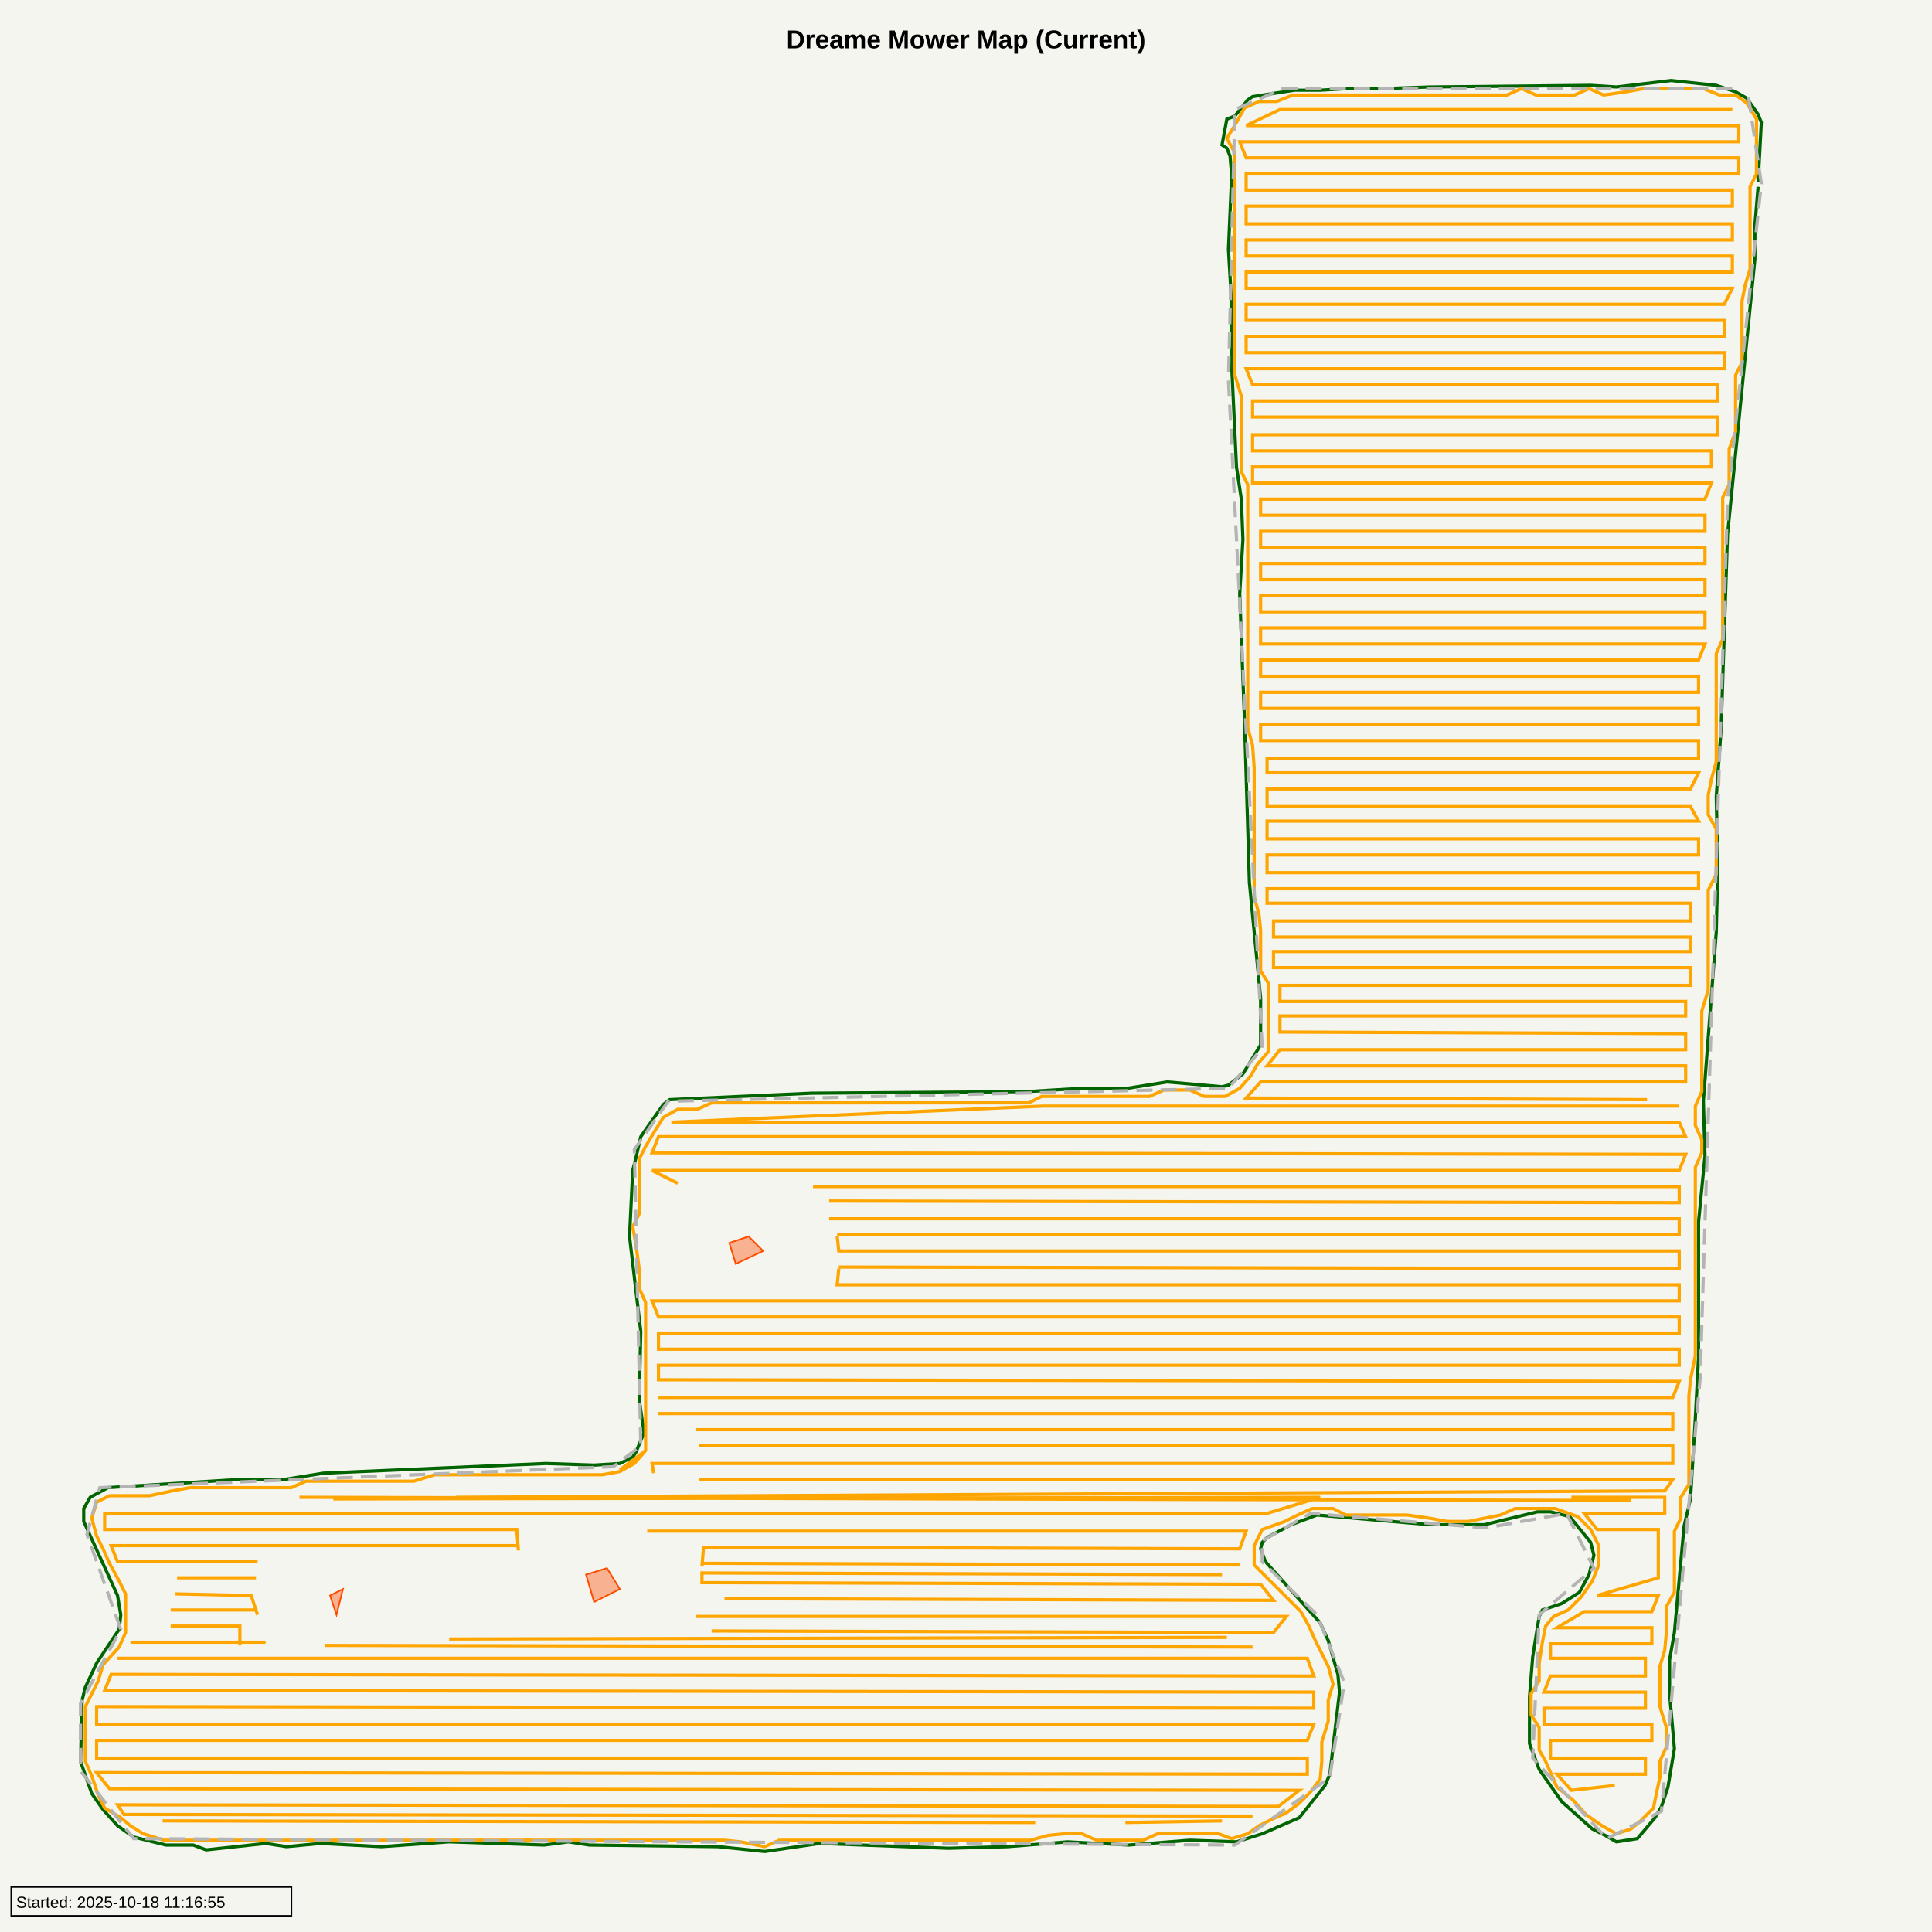
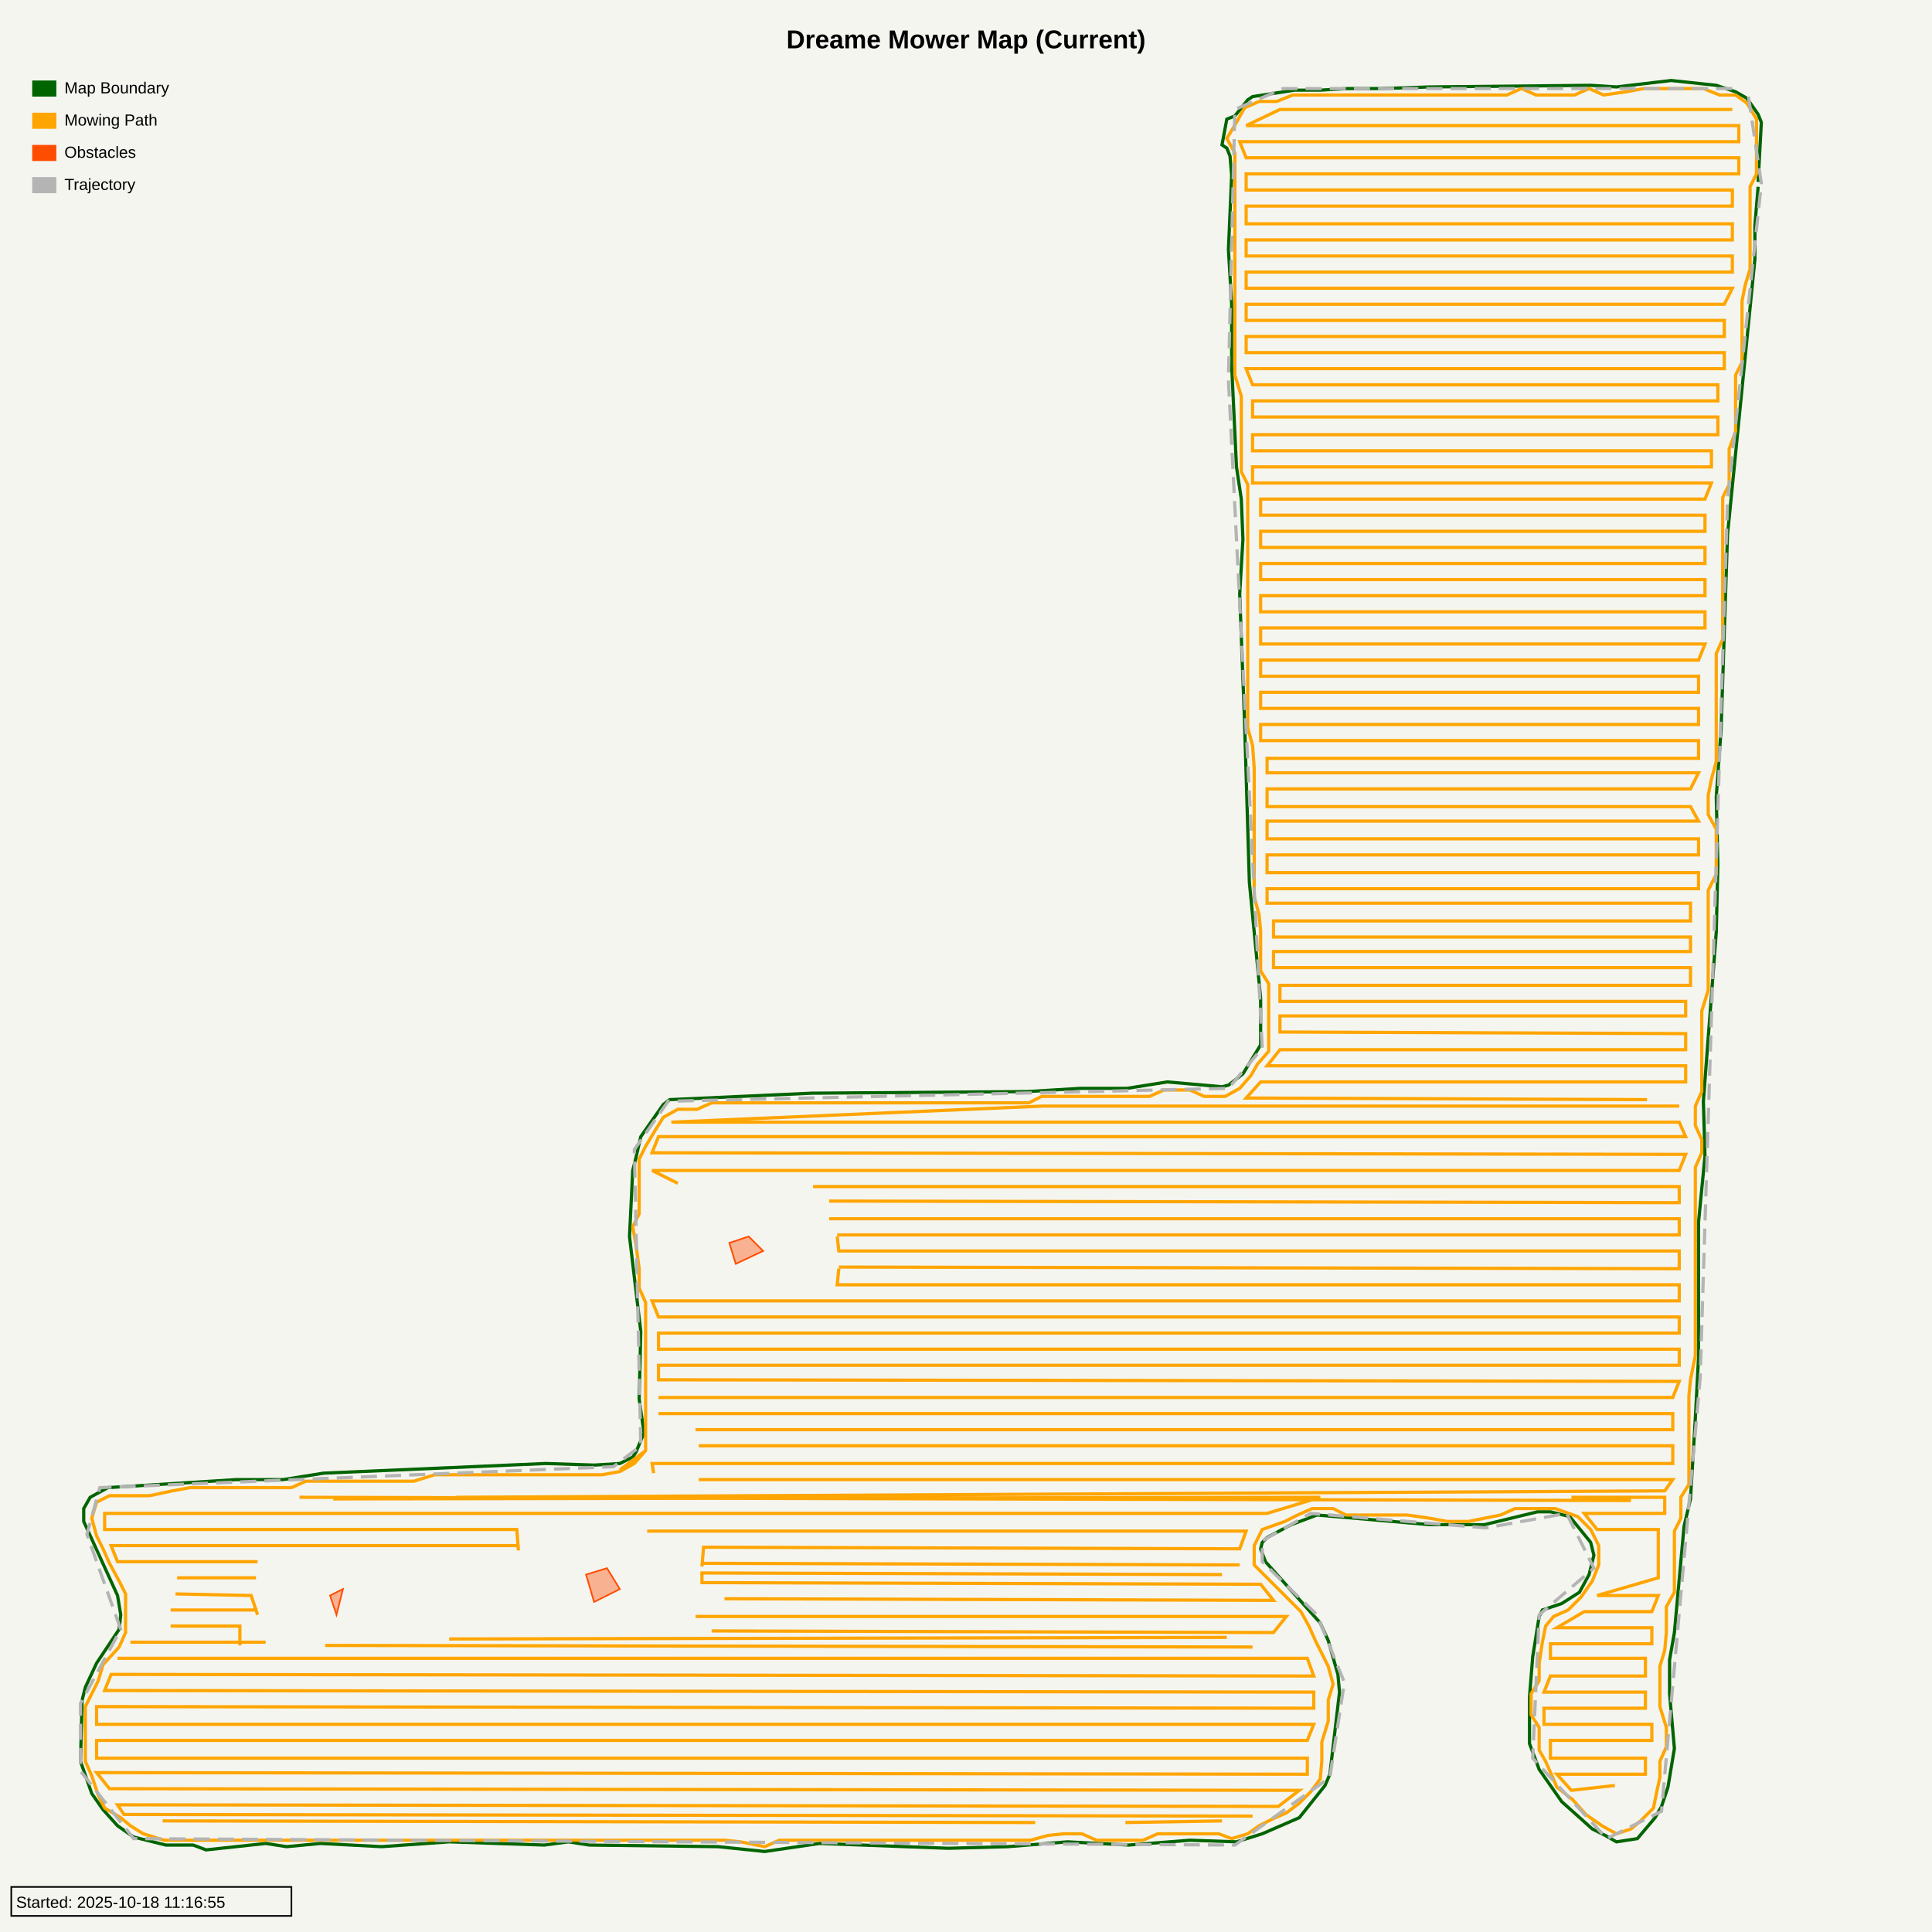
<svg xmlns="http://www.w3.org/2000/svg" width="1200" height="1200" viewBox="0 0 1200 1200">
  <rect width="100%" height="100%" fill="#f5f5f0" />
  <path d="M 1092 113 L 1094 76 L 1092 71 L 1085 61 L 1078 57 L 1066 53 L 1038 50 L 1004 54 L 988 53 L 888 54 L 858 55 L 837 55 L 820 56 L 804 56 L 778 60 L 775 62 L 767 72 L 762 74 L 759 90 L 762 92 L 764 97 L 765 109 L 763 155 L 765 189 L 765 227 L 768 290 L 771 310 L 772 335 L 770 369 L 773 448 L 776 548 L 783 620 L 783 649 L 772 667 L 763 674 L 759 675 L 725 672 L 700 676 L 671 676 L 638 678 L 504 679 L 416 683 L 412 686 L 398 706 L 395 719 L 393 727 L 391 768 L 398 827 L 397 869 L 400 890 L 395 902 L 393 905 L 385 909 L 369 910 L 339 909 L 201 915 L 176 919 L 147 919 L 67 924 L 56 930 L 52 937 L 52 945 L 73 991 L 75 1003 L 74 1012 L 60 1033 L 53 1048 L 51 1056 L 50 1094 L 57 1114 L 64 1124 L 73 1134 L 83 1141 L 103 1146 L 120 1146 L 128 1149 L 165 1145 L 178 1147 L 199 1145 L 237 1147 L 279 1144 L 338 1146 L 353 1144 L 366 1146 L 446 1147 L 475 1150 L 509 1145 L 589 1148 L 626 1147 L 663 1144 L 701 1146 L 739 1143 L 768 1144 L 784 1139 L 807 1129 L 823 1109 L 826 1102 L 832 1051 L 831 1040 L 825 1019 L 820 1008 L 786 970 L 783 962 L 784 958 L 787 955 L 802 947 L 818 941 L 888 947 L 914 947 L 922 947 L 955 939 L 963 939 L 975 942 L 988 958 L 990 966 L 987 978 L 981 989 L 970 996 L 958 1000 L 956 1004 L 952 1029 L 950 1054 L 950 1083 L 956 1099 L 970 1119 L 989 1136 L 997 1140 L 1004 1144 L 1017 1142 L 1028 1129 L 1032 1122 L 1036 1110 L 1040 1086 L 1037 1052 L 1037 1031 L 1040 1014 L 1046 948 L 1050 931 L 1053 881 L 1055 843 L 1055 759 L 1059 718 L 1058 684 L 1066 579 L 1067 537 L 1066 495 L 1069 453 L 1073 332 L 1090 161 L 1090 140 L 1092 116" stroke="#006400" stroke-width="2" fill="none" />
  <path d="M 1076 68 L 795 68 L 774 78 L 1080 78 L 1080 88 L 770 88 L 774 98 L 1080 98 L 1080 108 L 774 108 L 774 118 L 1076 118 L 1076 128 L 774 128 L 774 139 L 1076 139 L 1076 149 L 774 149 L 774 159 L 1076 159 L 1076 169 L 774 169 L 774 179 L 1076 179 L 1071 189 L 774 189 L 774 199 L 1071 199 L 1071 209 L 774 209 L 774 219 L 1071 219 L 1071 229 L 774 229 L 778 239 L 1067 239 L 1067 249 L 778 249 L 778 259 L 1067 259 L 1067 270 L 778 270 L 778 280 L 1063 280 L 1063 290 L 778 290 L 778 300 L 1063 300 L 1059 310 L 783 310 L 783 320 L 1059 320 L 1059 330 L 783 330 L 783 340 L 1059 340 L 1059 350 L 783 350 L 783 360 L 1059 360 L 1059 370 L 783 370 L 783 380 L 1059 380 L 1059 390 L 783 390 L 783 400 L 1059 400 L 1055 410 L 783 410 L 783 420 L 1055 420 L 1055 430 L 783 430 L 783 440 L 1055 440 L 1055 450 L 783 450 L 783 460 L 1055 460 L 1055 471 L 787 471 L 787 480 L 1055 480 L 1050 490 L 787 490 L 787 501 L 1050 501 L 1055 510 L 787 510 L 787 521 L 1055 521 L 1055 531 L 787 531 L 787 542 L 1055 542 L 1055 552 L 787 552 L 787 561 L 1050 561 L 1050 572 L 791 572 L 791 582 L 1050 582 L 1050 591 L 791 591 L 791 601 L 1050 601 L 1050 612 L 795 612 L 795 622 L 1047 622 L 1047 631 L 795 631 L 795 641 L 1047 642 L 1047 652 L 795 652 L 787 662 L 1047 662 L 1047 672 L 783 672 L 774 682 L 1023 683 M 1043 687 L 648 687 L 417 697 L 1043 697 L 1047 706 L 409 706 L 405 716 L 1047 717 L 1043 727 L 405 727 L 421 735 M 505 737 L 1043 737 L 1043 747 L 515 746 M 515 749 M 515 757 L 1043 757 L 1043 767 L 520 767 M 520 768 L 521 777 L 1043 777 L 1043 788 L 521 787 M 521 788 L 520 798 L 1043 798 L 1043 808 L 405 808 L 409 818 L 1043 818 L 1043 828 L 409 828 L 409 838 L 1043 838 L 1043 848 L 409 848 L 409 857 L 1043 858 L 1039 868 L 409 868 L 426 868 M 409 878 L 1039 878 L 1039 888 L 432 888 M 434 888 M 434 898 L 1039 898 L 1039 909 L 405 909 L 406 915 M 434 919 L 1039 919 L 1034 926 L 283 930 M 186 930 L 1013 932 M 976 930 L 1034 930 L 1034 940 L 984 940 L 992 950 L 1030 950 L 1030 980 L 992 991 L 1030 991 L 1026 1001 L 984 1001 L 967 1011 L 1026 1011 L 1026 1021 L 963 1021 L 963 1030 L 1022 1030 L 1022 1041 L 963 1041 L 959 1051 L 1022 1051 L 1022 1061 L 959 1061 L 959 1071 L 1026 1071 L 1026 1081 L 963 1081 L 963 1092 L 1022 1092 L 1022 1102 L 967 1102 L 976 1112 L 1003 1109 M 778 1128 L 77 1127 L 73 1121 L 794 1122 L 807 1112 L 68 1111 L 60 1101 L 812 1102 L 812 1092 L 60 1092 L 60 1081 L 812 1081 L 816 1071 L 60 1071 L 60 1060 L 816 1061 L 816 1051 L 65 1050 L 69 1040 L 816 1041 L 812 1030 L 73 1030 L 90 1030 M 81 1020 L 165 1020 M 149 1022 L 149 1010 L 106 1010 M 105 1012 M 106 1000 L 160 1000 M 160 1003 L 156 991 L 109 990 M 110 992 M 110 980 L 159 980 M 160 970 L 73 970 L 69 960 L 322 960 M 322 963 L 321 950 L 65 950 L 65 940 L 787 940 L 820 930 L 207 931 M 699 1132 L 759 1131 M 643 1132 L 101 1131 M 279 1018 L 762 1017 M 778 1023 L 202 1022 M 442 1013 L 791 1014 L 799 1004 L 432 1004 M 434 1004 M 450 993 L 791 994 L 783 984 L 437 983 M 436 984 L 436 977 L 759 978 M 770 972 L 437 971 M 436 973 L 437 961 L 770 962 L 774 951 L 402 951 M 401 901 L 401 888 L 401 876 L 401 863 L 401 851 L 401 834 L 401 821 L 401 809 L 397 800 L 397 788 L 395 773 L 393 762 L 397 754 L 397 742 L 397 731 L 397 720 L 401 712 L 407 702 L 412 694 L 421 689 L 433 689 L 442 685 L 454 685 L 471 685 L 484 685 L 496 685 L 509 685 L 521 685 L 534 685 L 547 685 L 559 685 L 576 685 L 589 685 L 601 685 L 614 685 L 626 685 L 639 685 L 647 681 L 660 681 L 677 681 L 689 681 L 702 681 L 714 681 L 723 677 L 739 677 L 748 681 L 761 681 L 770 676 L 777 668 L 781 661 L 788 653 L 788 641 L 788 624 L 788 611 L 783 603 L 783 590 L 783 578 L 782 568 L 779 557 L 779 544 L 779 527 L 779 515 L 779 502 L 779 490 L 779 477 L 778 463 L 775 452 L 775 439 L 775 427 L 775 418 L 775 406 L 775 393 L 775 380 L 775 368 L 775 356 L 775 348 L 775 335 L 775 322 L 775 314 L 775 301 L 771 293 L 771 281 L 771 270 L 771 258 L 771 246 L 767 233 L 767 222 L 767 209 L 767 197 L 767 185 L 767 169 L 767 156 L 767 144 L 767 132 L 767 120 L 767 107 L 767 95 L 762 86 L 768 76 L 773 67 L 782 63 L 793 63 L 803 59 L 815 59 L 828 59 L 840 59 L 857 59 L 870 59 L 882 59 L 895 59 L 908 59 L 924 59 L 936 59 L 945 55 L 954 59 L 966 59 L 978 59 L 987 55 L 996 59 L 1010 57 L 1021 55 L 1034 55 L 1046 55 L 1058 55 L 1068 59 L 1078 59 L 1085 64 L 1091 74 L 1091 86 L 1091 97 L 1091 108 L 1087 116 L 1087 132 L 1087 144 L 1087 155 L 1087 167 L 1084 177 L 1082 187 L 1082 198 L 1082 210 L 1082 225 L 1078 233 L 1078 245 L 1078 257 L 1078 268 L 1074 279 L 1074 290 L 1074 301 L 1070 309 L 1070 322 L 1070 333 L 1070 345 L 1070 358 L 1070 374 L 1070 385 L 1070 397 L 1066 406 L 1066 418 L 1066 431 L 1066 443 L 1066 456 L 1066 473 L 1063 484 L 1061 494 L 1061 506 L 1066 515 L 1066 531 L 1066 543 L 1061 553 L 1061 565 L 1061 578 L 1061 590 L 1061 603 L 1061 615 L 1057 628 L 1057 641 L 1057 653 L 1057 666 L 1057 678 L 1053 687 L 1053 699 L 1057 708 L 1057 716 L 1053 725 L 1053 737 L 1053 754 L 1053 767 L 1053 779 L 1053 792 L 1053 804 L 1053 817 L 1053 830 L 1053 842 L 1050 857 L 1049 867 L 1049 880 L 1049 893 L 1049 905 L 1049 922 L 1044 930 L 1044 943 L 1040 951 L 1040 964 L 1040 977 L 1040 989 L 1035 998 L 1035 1014 L 1034 1025 L 1031 1035 L 1031 1048 L 1031 1060 L 1035 1073 L 1035 1085 L 1031 1094 L 1031 1104 L 1029 1113 L 1027 1123 L 1019 1131 L 1013 1136 L 1004 1139 L 995 1134 L 985 1127 L 977 1118 L 967 1110 L 964 1103 L 960 1094 L 956 1087 L 956 1073 L 951 1065 L 951 1052 L 956 1044 L 956 1033 L 958 1020 L 960 1010 L 965 1004 L 974 1000 L 982 992 L 989 982 L 993 972 L 993 960 L 988 950 L 980 942 L 966 937 L 954 937 L 941 937 L 932 941 L 922 943 L 912 945 L 899 945 L 888 943 L 874 941 L 861 941 L 849 941 L 836 941 L 828 937 L 815 937 L 806 941 L 798 945 L 784 950 L 779 960 L 779 972 L 788 981 L 796 989 L 808 1001 L 813 1010 L 817 1019 L 821 1027 L 825 1035 L 828 1046 L 825 1056 L 825 1069 L 821 1082 L 821 1094 L 820 1105 L 814 1113 L 807 1120 L 799 1126 L 790 1130 L 782 1134 L 775 1139 L 765 1142 L 757 1139 L 744 1139 L 731 1139 L 719 1139 L 710 1143 L 694 1143 L 681 1143 L 672 1139 L 661 1139 L 651 1140 L 640 1143 L 627 1143 L 615 1143 L 599 1143 L 586 1143 L 574 1143 L 562 1143 L 549 1143 L 537 1143 L 525 1143 L 513 1143 L 496 1143 L 484 1143 L 475 1147 L 460 1144 L 450 1143 L 437 1143 L 425 1143 L 412 1143 L 400 1143 L 387 1143 L 374 1143 L 358 1143 L 345 1143 L 332 1143 L 320 1143 L 307 1143 L 290 1143 L 278 1143 L 265 1143 L 253 1143 L 240 1143 L 228 1143 L 215 1143 L 202 1143 L 186 1143 L 173 1143 L 160 1143 L 148 1143 L 135 1143 L 126 1143 L 114 1143 L 102 1143 L 89 1139 L 81 1134 L 75 1129 L 65 1123 L 61 1115 L 57 1103 L 53 1094 L 53 1082 L 53 1071 L 53 1060 L 57 1052 L 61 1044 L 64 1034 L 74 1023 L 78 1014 L 78 1002 L 78 990 L 74 982 L 68 971 L 64 962 L 60 954 L 57 943 L 60 933 L 68 929 L 81 929 L 93 929 L 107 926 L 118 924 L 131 924 L 144 924 L 156 924 L 169 924 L 181 924 L 190 920 L 207 920 L 219 920 L 232 920 L 244 920 L 257 920 L 270 916 L 282 916 L 295 916 L 307 916 L 320 916 L 332 916 L 345 916 L 358 916 L 374 916 L 385 914 L 394 909 L 401 901 L 385 914 M 394 909 L 401 901 L 401 888 L 401 876 L 401 863 L 401 851 L 401 834 L 401 821 L 401 809 L 397 800 L 397 788 L 395 773 L 393 762 L 397 754 L 397 742 L 397 731 L 397 720 L 401 712 L 407 702 L 412 694 L 421 689 L 433 689 L 442 685 L 454 685 L 471 685 L 484 685 L 496 685 L 509 685 L 521 685 L 534 685 L 547 685 L 559 685 L 576 685 L 589 685 L 601 685 L 614 685 L 626 685 L 639 685 L 647 681 L 660 681 L 677 681 L 689 681 L 702 681 L 714 681 L 723 677 L 739 677 L 748 681 L 761 681 L 770 676 L 777 668 L 781 661 L 788 653 L 788 641 L 788 624 L 788 611 L 783 603 L 783 590 L 783 578 L 782 568 L 779 557 L 779 544 L 779 527 L 779 515 L 779 502 L 779 490 L 779 477 L 778 463 L 775 452 L 775 439 L 775 427 L 775 418 L 775 406 L 775 393 L 775 380 L 775 368 L 775 356 L 775 348 L 775 335 L 775 322 L 775 314 L 775 301 L 771 293 L 771 281 L 771 270 L 771 258 L 771 246 L 767 233 L 767 222 L 767 209 L 767 197 L 767 185 L 767 169 L 767 156 L 767 144 L 767 132 L 767 120 L 767 107 L 767 95 L 762 86 L 768 76 L 773 67 L 782 63 L 793 63 L 803 59 L 815 59 L 828 59 L 840 59 L 857 59 L 870 59 L 882 59 L 895 59 L 908 59 L 924 59 L 936 59 L 945 55 L 954 59 L 966 59 L 978 59 L 987 55 L 996 59 L 1010 57 L 1021 55 L 1034 55 L 1046 55 L 1058 55 L 1068 59 L 1078 59 L 1085 64 L 1091 74 L 1091 86 L 1091 97 L 1091 108 L 1087 116 L 1087 132 L 1087 144 L 1087 155 L 1087 167 L 1084 177 L 1082 187 L 1082 198 L 1082 210 L 1082 225 L 1078 233 L 1078 245 L 1078 257 L 1078 268 L 1074 279 L 1074 290 L 1074 301 L 1070 309 L 1070 322 L 1070 333 L 1070 345 L 1070 358 L 1070 374 L 1070 385 L 1070 397 L 1066 406 L 1066 418 L 1066 431 L 1066 443 L 1066 456 L 1066 473 L 1063 484 L 1061 494 L 1061 506 L 1066 515 L 1066 531 L 1066 543 L 1061 553 L 1061 565 L 1061 578 L 1061 590 L 1061 603 L 1061 615 L 1057 628 L 1057 641 L 1057 653 L 1057 666 L 1057 678 L 1053 687 L 1053 699 L 1057 708 L 1057 716 L 1053 725 L 1053 737 L 1053 754 L 1053 767 L 1053 779 L 1053 792 L 1053 804 L 1053 817 L 1053 830 L 1053 842 L 1050 857 L 1049 867 L 1049 880 L 1049 893 L 1049 905 L 1049 922 L 1044 930 L 1044 943 L 1040 951 L 1040 964 L 1040 977 L 1040 989 L 1035 998 L 1035 1014 L 1034 1025 L 1031 1035 L 1031 1048 L 1031 1060 L 1035 1073 L 1035 1085 L 1031 1094 L 1031 1104 L 1029 1113 L 1027 1123 L 1019 1131 L 1013 1136 L 1004 1139 L 995 1134 L 985 1127 L 977 1118 L 967 1110 L 964 1103 L 960 1094 L 956 1087 L 956 1073 L 951 1065 L 951 1052 L 956 1044 L 956 1033 L 958 1020 L 960 1010 L 965 1004 L 974 1000 L 982 992 L 989 982 L 993 972 L 993 960 L 988 950 L 980 942 L 966 937 L 954 937 L 941 937 L 932 941 L 922 943 L 912 945 L 899 945 L 888 943 L 874 941 L 861 941 L 849 941 L 836 941 L 828 937 L 815 937 L 806 941 L 798 945 L 784 950 L 779 960 L 779 972 L 788 981 L 796 989 L 808 1001 L 813 1010 L 817 1019 L 821 1027 L 825 1035 L 828 1046 L 825 1056 L 825 1069 L 821 1082 L 821 1094 L 820 1105 L 814 1113 L 807 1120 L 799 1126 L 790 1130 L 782 1134 L 775 1139 L 765 1142 L 757 1139 L 744 1139 L 731 1139 L 719 1139 L 710 1143 L 694 1143 L 681 1143 L 672 1139 L 661 1139 L 651 1140 L 640 1143 L 627 1143 L 615 1143 L 599 1143 L 586 1143 L 574 1143 L 562 1143 L 549 1143 L 537 1143 L 525 1143 L 513 1143 L 496 1143 L 484 1143 L 475 1147 L 460 1144 L 450 1143 L 437 1143 L 425 1143 L 412 1143 L 400 1143 L 387 1143 L 374 1143 L 358 1143 L 345 1143 L 332 1143 L 320 1143 L 307 1143 L 290 1143 L 278 1143 L 265 1143 L 253 1143 L 240 1143 L 228 1143 L 215 1143 L 202 1143 L 186 1143 L 173 1143 L 160 1143 L 148 1143 L 135 1143 L 126 1143 L 114 1143 L 102 1143 L 89 1139 L 81 1134 L 75 1129 L 65 1123 L 61 1115 L 57 1103 L 53 1094 L 53 1082 L 53 1071 L 53 1060 L 57 1052 L 61 1044 L 64 1034 L 74 1023 L 78 1014 L 78 1002 L 78 990 L 74 982 L 68 971 L 64 962 L 60 954 L 57 943 L 60 933 L 68 929 L 81 929 L 93 929 L 107 926 L 118 924 L 131 924 L 144 924 L 156 924 L 169 924 L 181 924 L 190 920 L 207 920 L 219 920 L 232 920 L 244 920 L 257 920 L 270 916 L 282 916 L 295 916 L 307 916 L 320 916 L 332 916 L 345 916 L 358 916 L 374 916 L 385 914 L 394 909 L 401 901 L 385 913" stroke="#ffa500" stroke-width="2" fill="none" />
  <polygon points="457,785 453,772 465,768 474,777" fill="#ff4d0065" stroke="#ff4d00" />
  <polygon points="369,995 364,978 377,974 385,987" fill="#ff4d0065" stroke="#ff4d00" />
  <polygon points="209,1003 205,991 213,987" fill="#ff4d0065" stroke="#ff4d00" />
  <path d="M 1086 60 L 1094 114 L 1073 311 L 1056 856 L 1032 1125 L 998 1142 L 952 1092 L 956 1003 L 990 974 L 973 940 L 923 949 L 814 940 L 784 957 L 784 970 L 818 1003 L 835 1045 L 826 1104 L 767 1146 L 83 1142 L 50 1100 L 50 1058 L 75 1012 L 54 953 L 62 924 L 381 911 L 398 898 L 394 714 L 415 684 L 763 676 L 784 651 L 763 236 L 767 68 L 797 55 L 1077 55" stroke="#b4b4b4" stroke-width="2" stroke-dasharray="10,5" fill="none" />
  <text x="600" y="30" font-family="Arial, sans-serif" font-size="16" font-weight="bold" fill="#000000" text-anchor="middle">Dreame Mower Map (Current)</text>
+   <rect x="20" y="50" width="15" height="10" fill="#006400" />
+   <text x="40" y="58" font-family="Arial, sans-serif" font-size="10" fill="#000000">Map Boundary</text>
+   <rect x="20" y="70" width="15" height="10" fill="#ffa500" />
+   <text x="40" y="78" font-family="Arial, sans-serif" font-size="10" fill="#000000">Mowing Path</text>
+   <rect x="20" y="90" width="15" height="10" fill="#ff4d00" />
+   <text x="40" y="98" font-family="Arial, sans-serif" font-size="10" fill="#000000">Obstacles</text>
+   <rect x="20" y="110" width="15" height="10" fill="#b4b4b4" />
+   <text x="40" y="118" font-family="Arial, sans-serif" font-size="10" fill="#000000">Trajectory</text>
  <g>
    <rect x="7" y="1172" width="174.0" height="18" fill="#f5f5f0" stroke="#000000" />
    <text x="10" y="1185" font-family="Arial, sans-serif" font-size="10" fill="#000000">Started: 2025-10-18 11:16:55</text>
  </g>
</svg>
